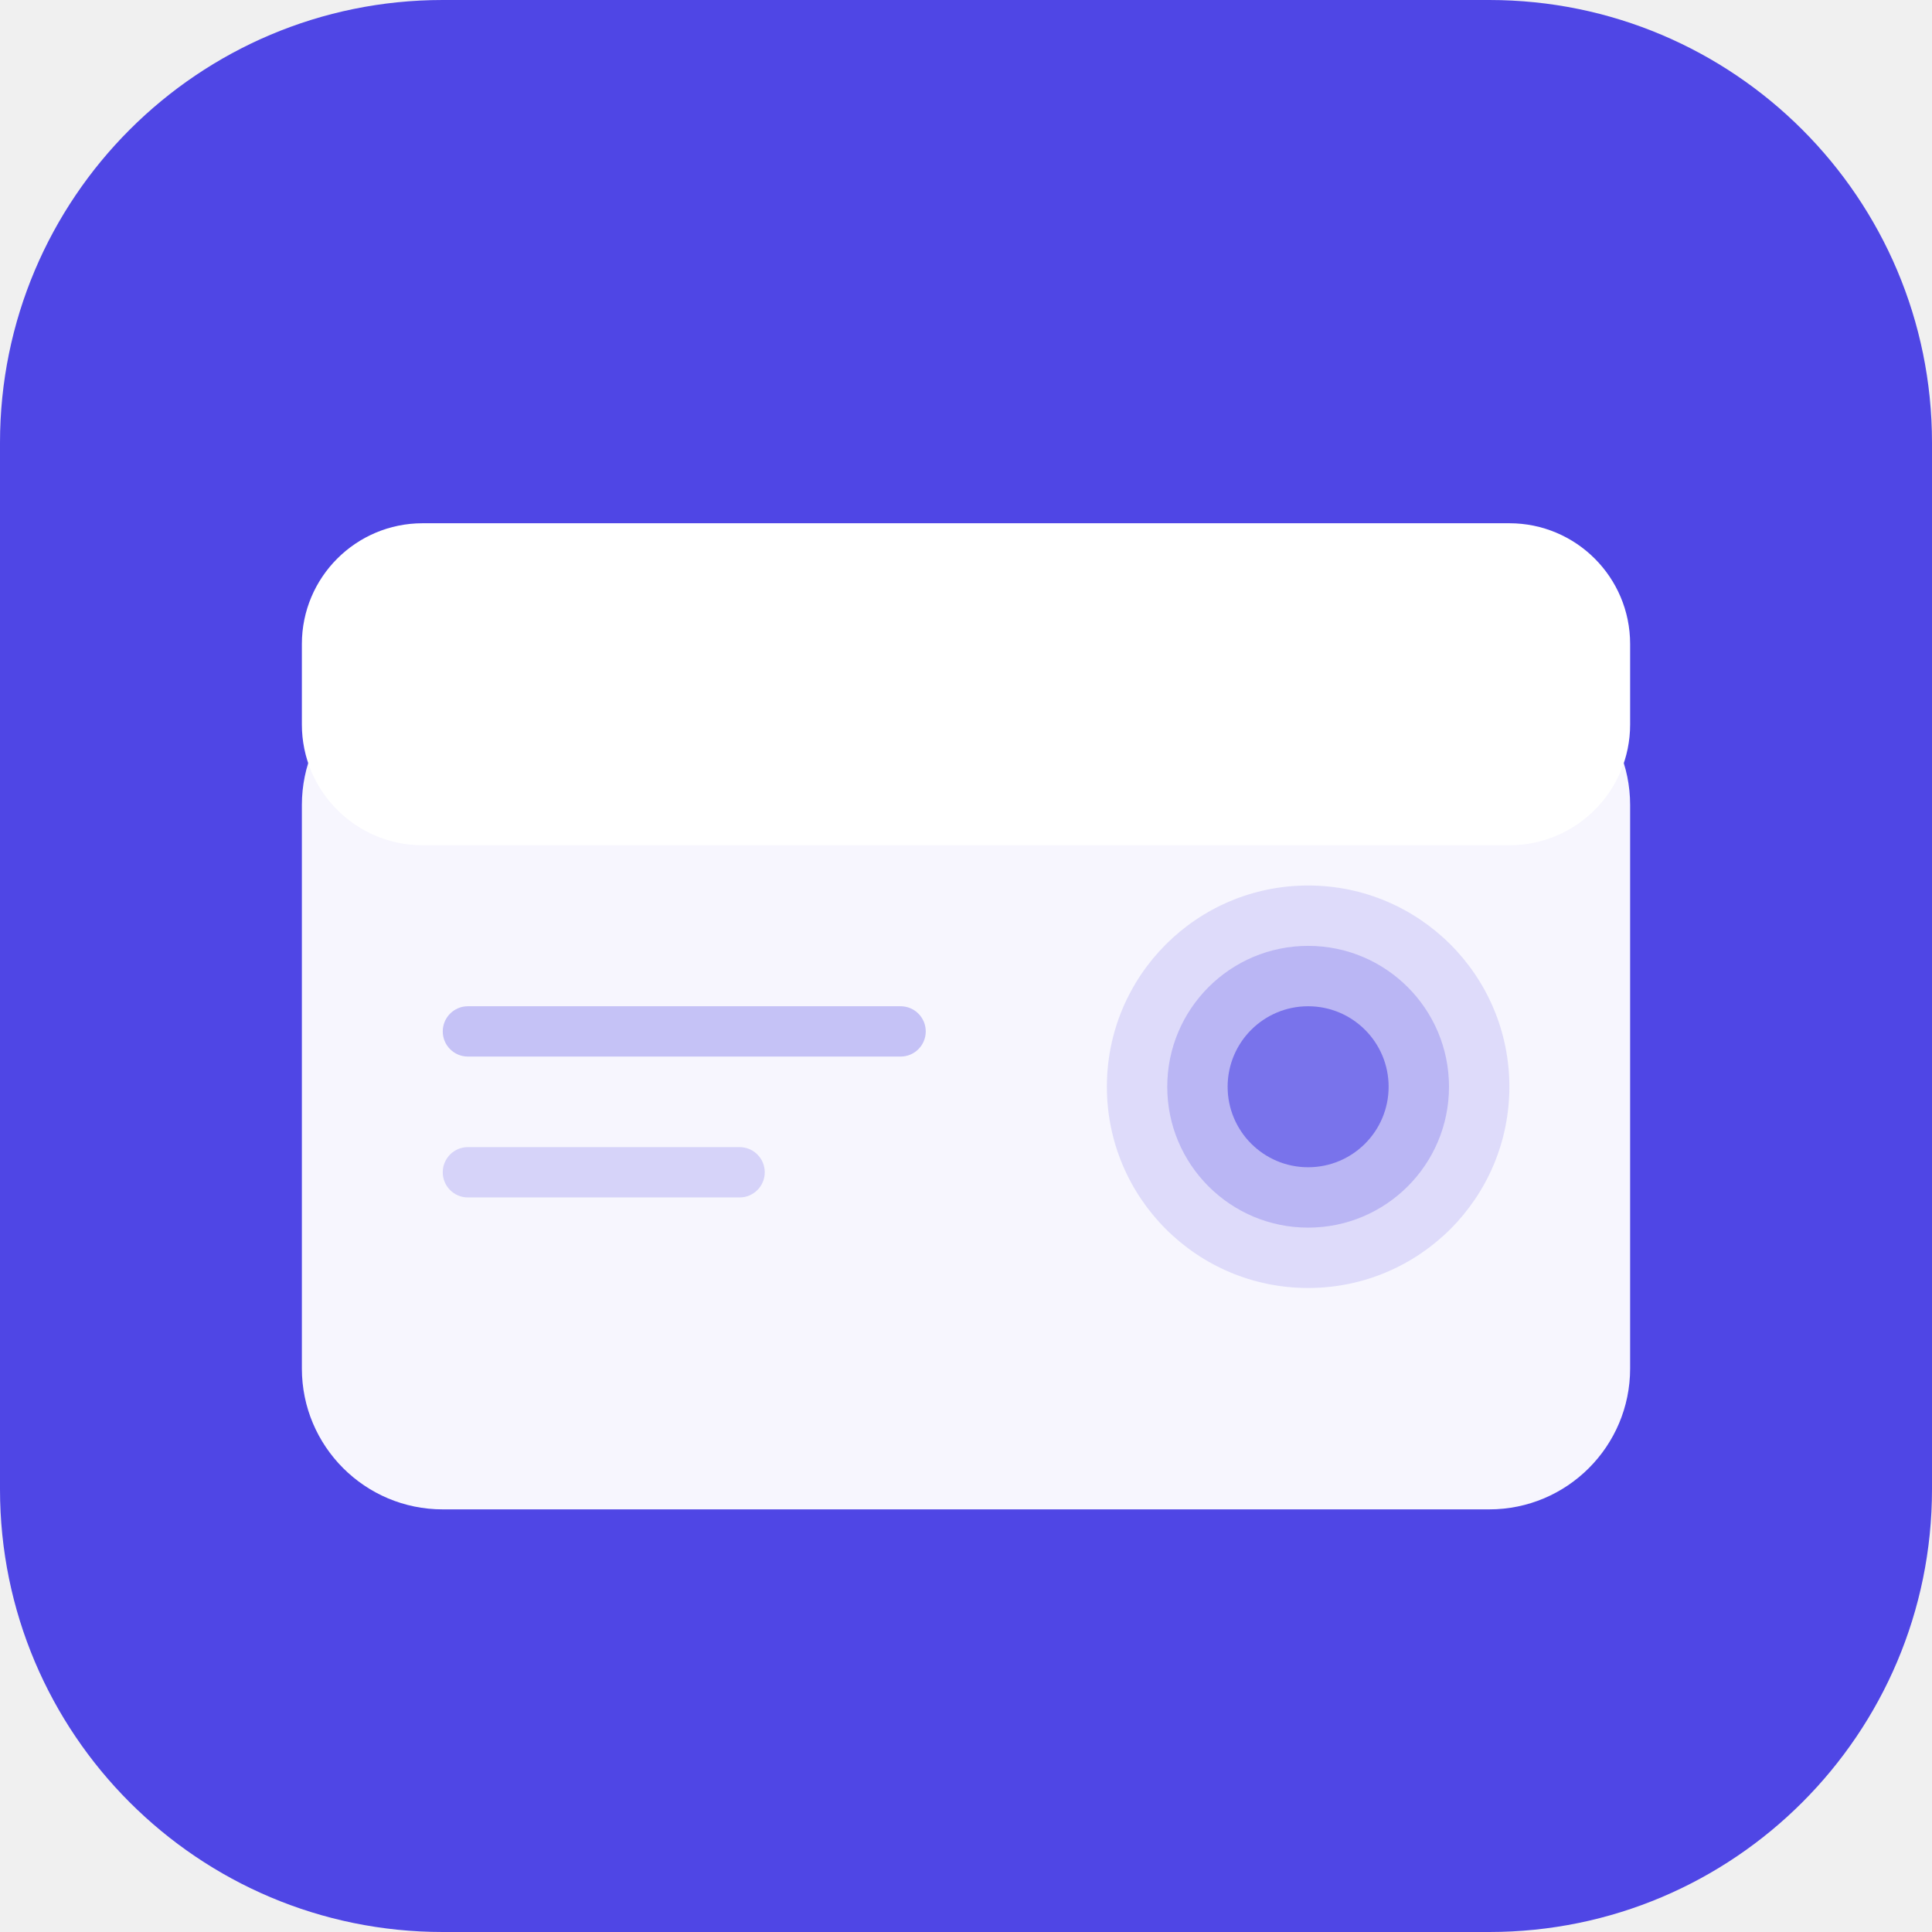
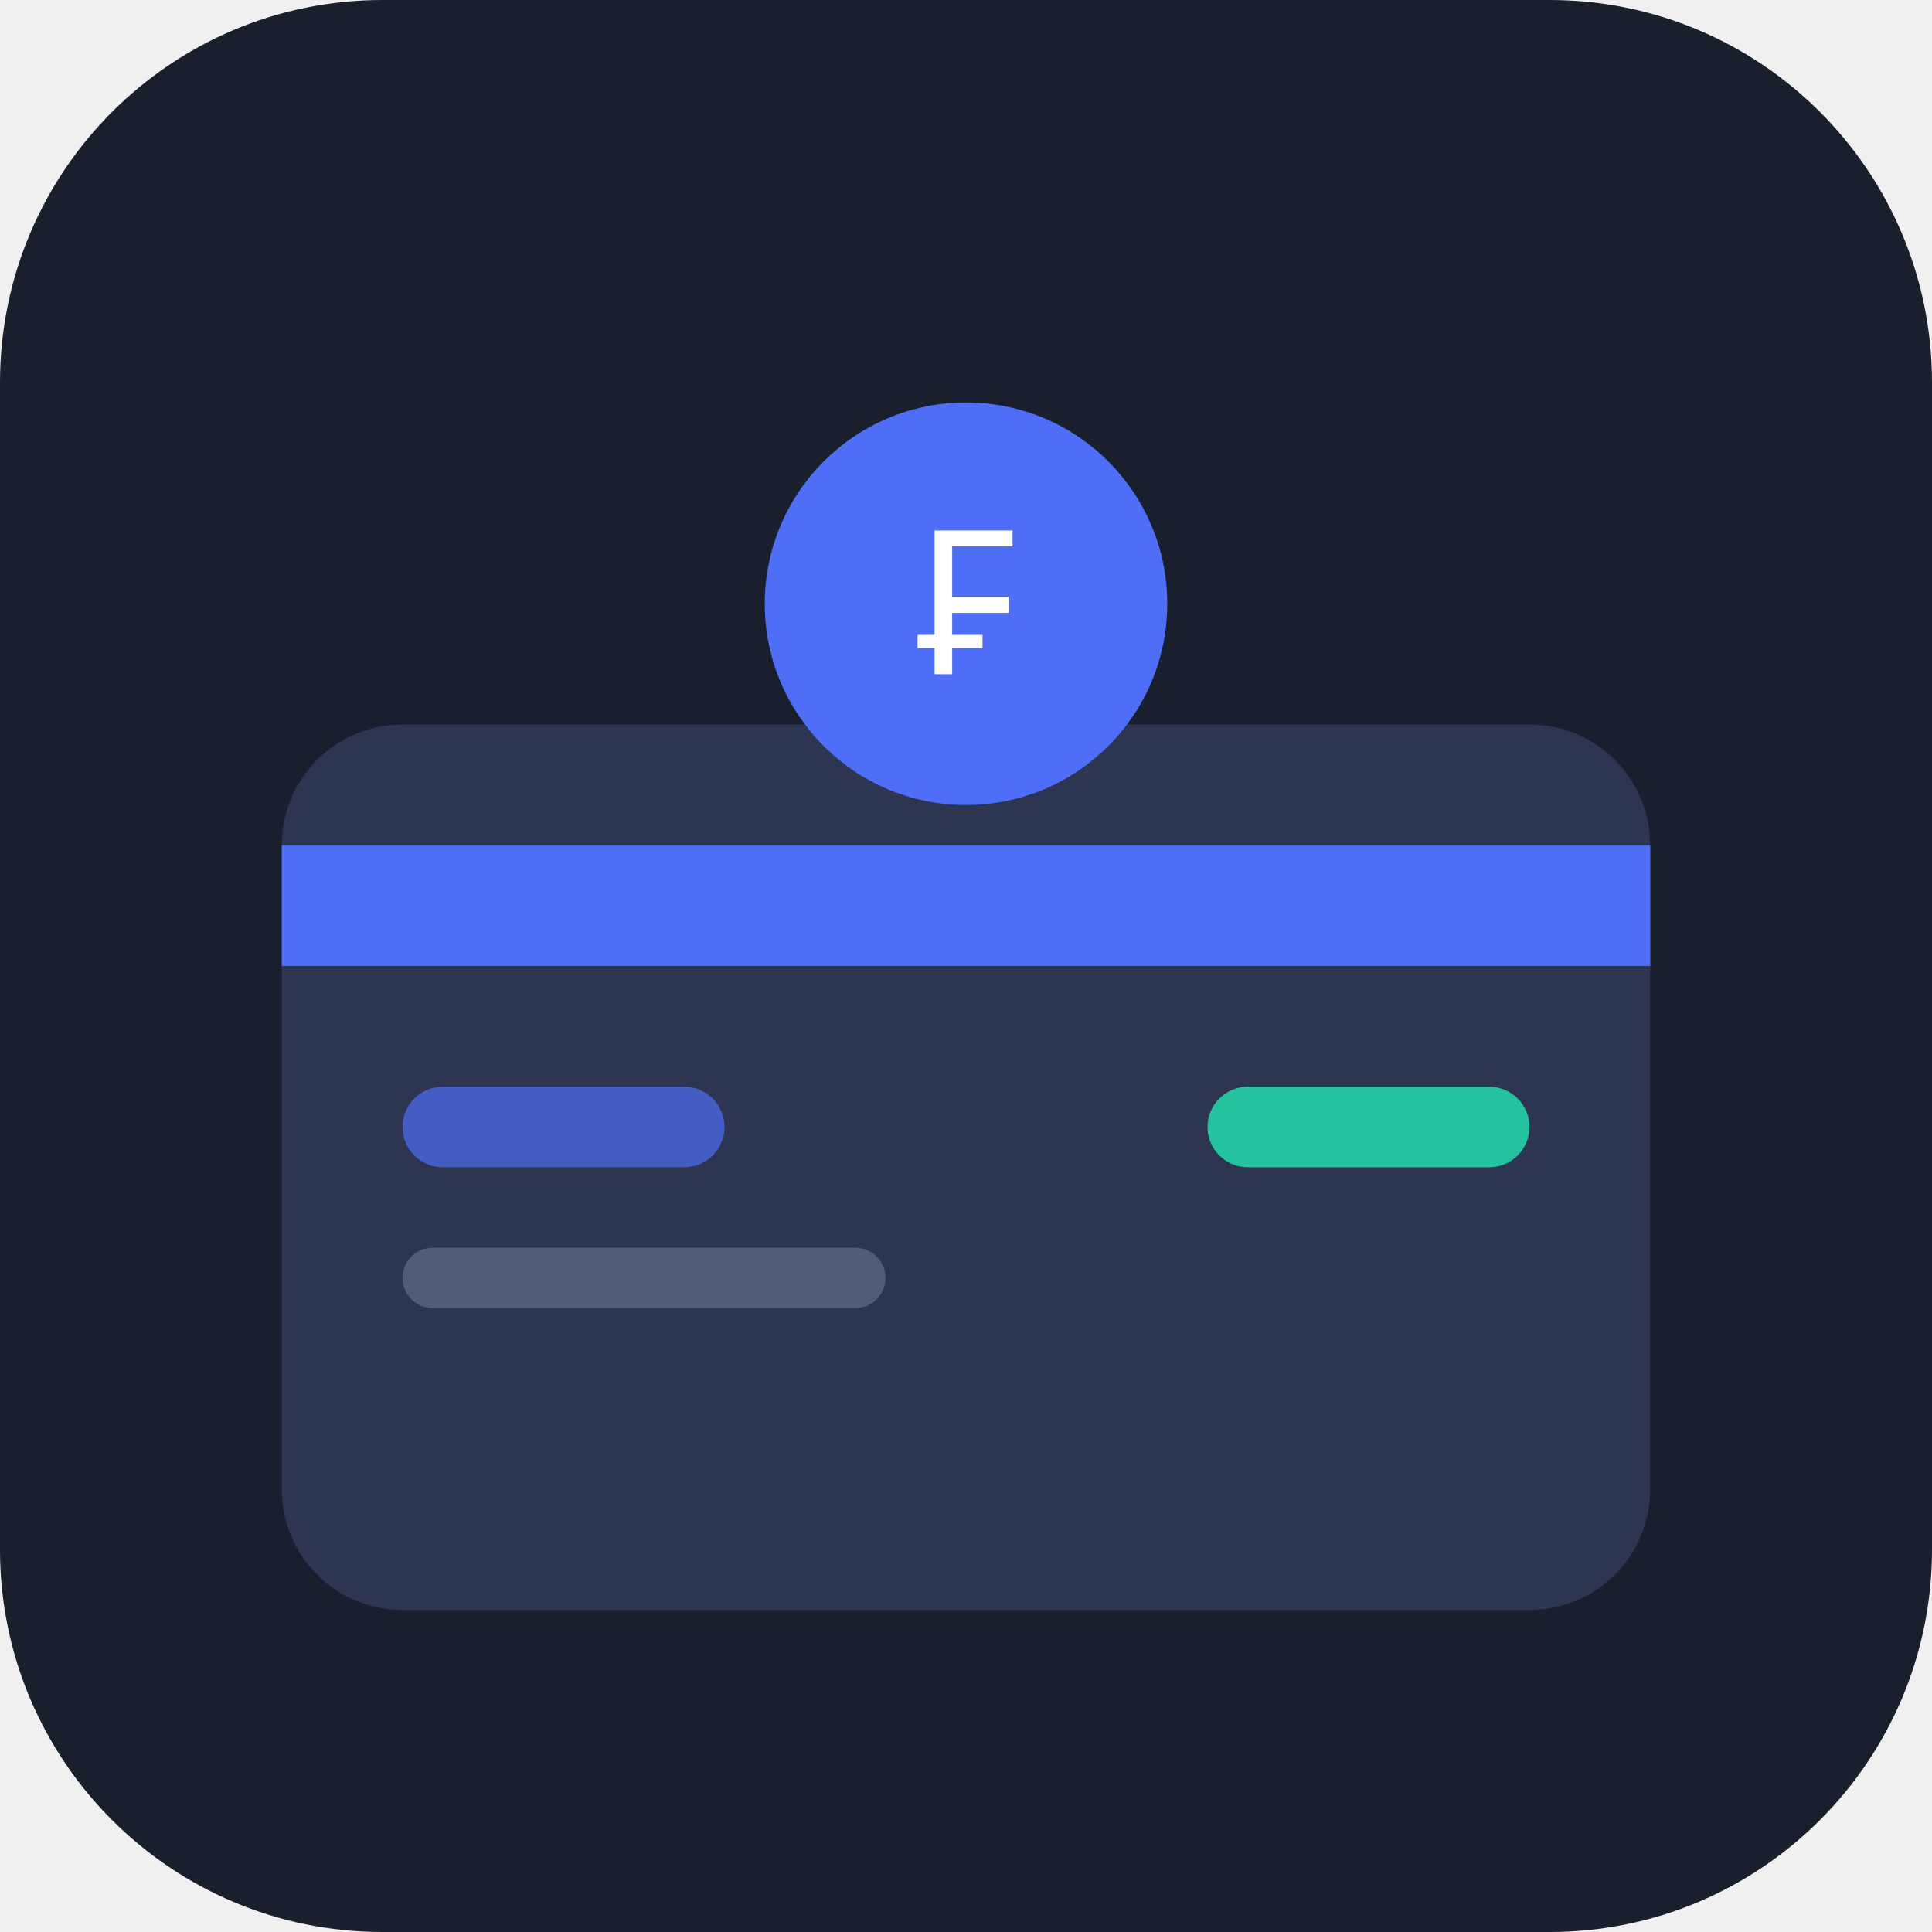
<svg xmlns="http://www.w3.org/2000/svg" viewBox="0 0 192 192" width="192" height="192">
-   <rect width="192" height="192" rx="44" fill="#4f46e5" />
-   <rect x="30" y="66" width="132" height="84" rx="14" fill="white" opacity="0.95" />
-   <rect x="30" y="52" width="132" height="32" rx="12" fill="white" />
-   <rect x="110" y="88" width="40" height="40" rx="20" fill="#4f46e5" opacity="0.15" />
-   <circle cx="130" cy="108" r="14" fill="#4f46e5" opacity="0.25" />
-   <circle cx="130" cy="108" r="8" fill="#4f46e5" opacity="0.6" />
-   <rect x="44" y="100" width="48" height="5" rx="2.5" fill="#4f46e5" opacity="0.3" />
-   <rect x="44" y="114" width="32" height="5" rx="2.5" fill="#4f46e5" opacity="0.2" />
+   <rect width="192" height="192" rx="38" fill="#1a1f2e" />
+   <rect x="28" y="72" width="136" height="88" rx="12" fill="#2d3550" />
+   <rect x="28" y="84" width="136" height="12" fill="#4f6ef7" />
+   <rect x="40" y="108" width="32" height="8" rx="4" fill="#4f6ef7" opacity="0.7" />
+   <rect x="40" y="124" width="48" height="6" rx="3" fill="#6b7694" opacity="0.6" />
+   <rect x="120" y="108" width="32" height="8" rx="4" fill="#22d3a5" opacity="0.9" />
+   <circle cx="96" cy="60" r="20" fill="#4f6ef7" />
+   <text x="96" y="67" text-anchor="middle" font-size="20" fill="white" font-family="sans-serif">₣</text>
</svg>
